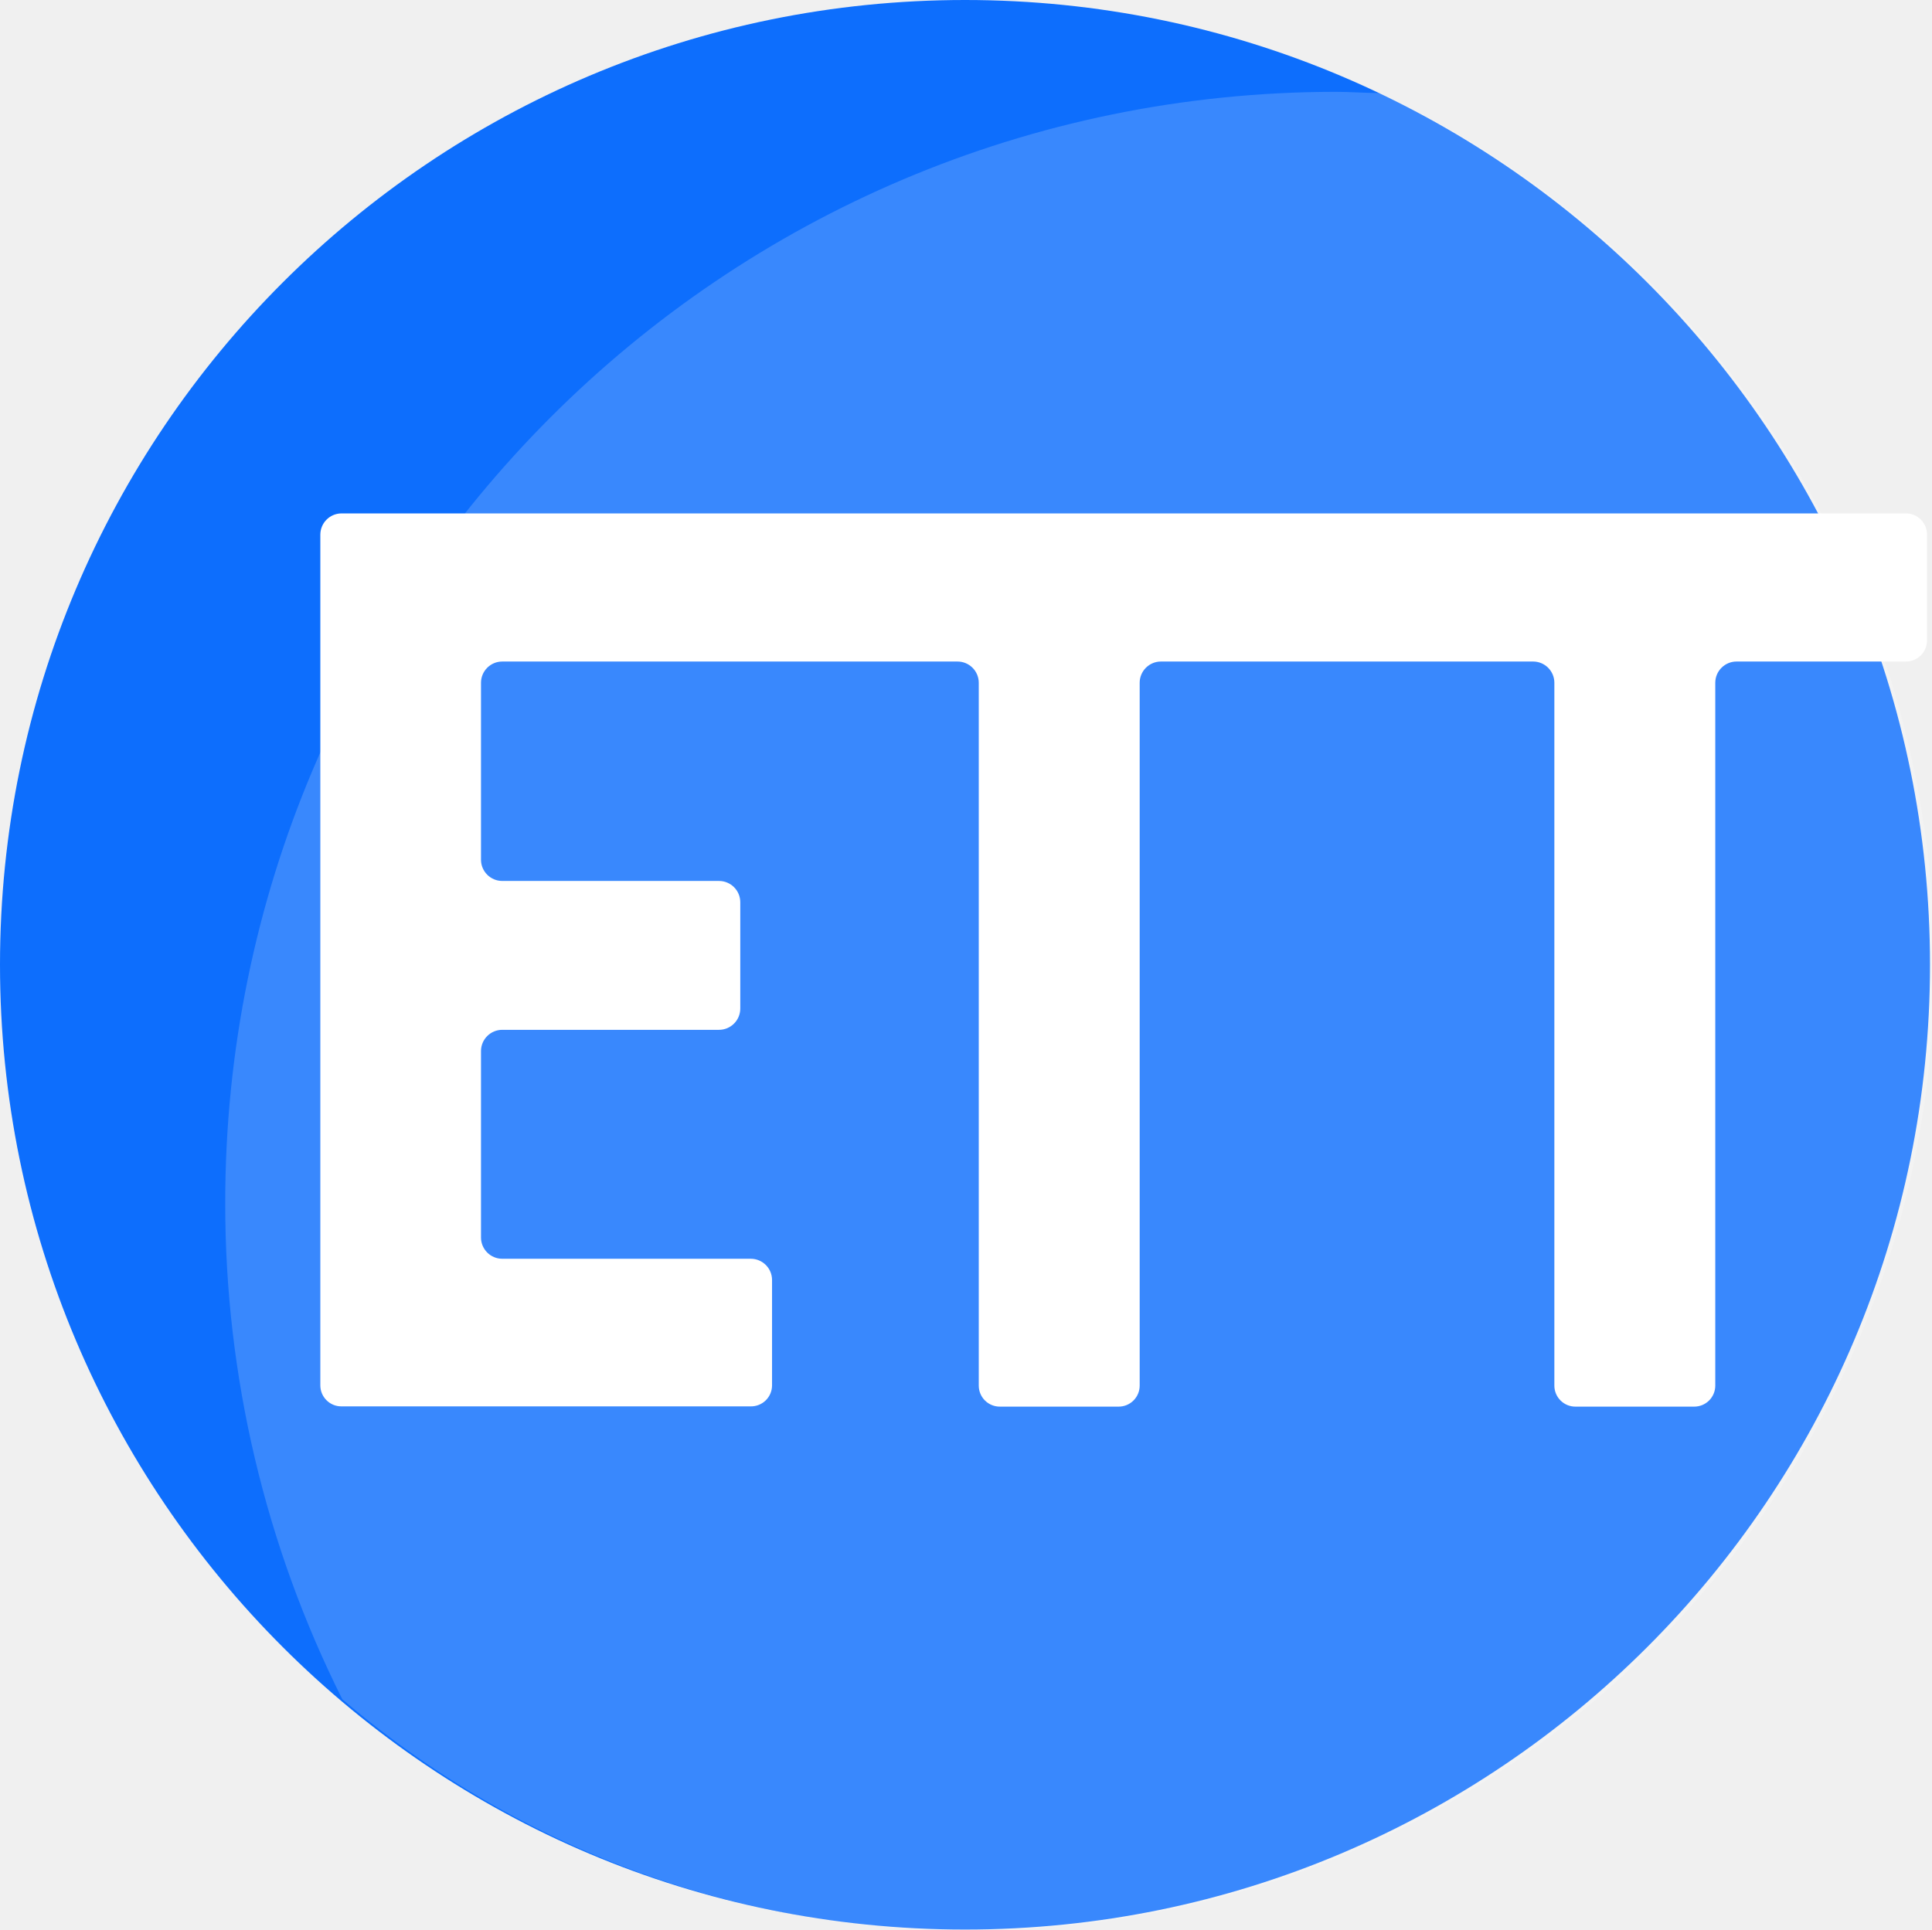
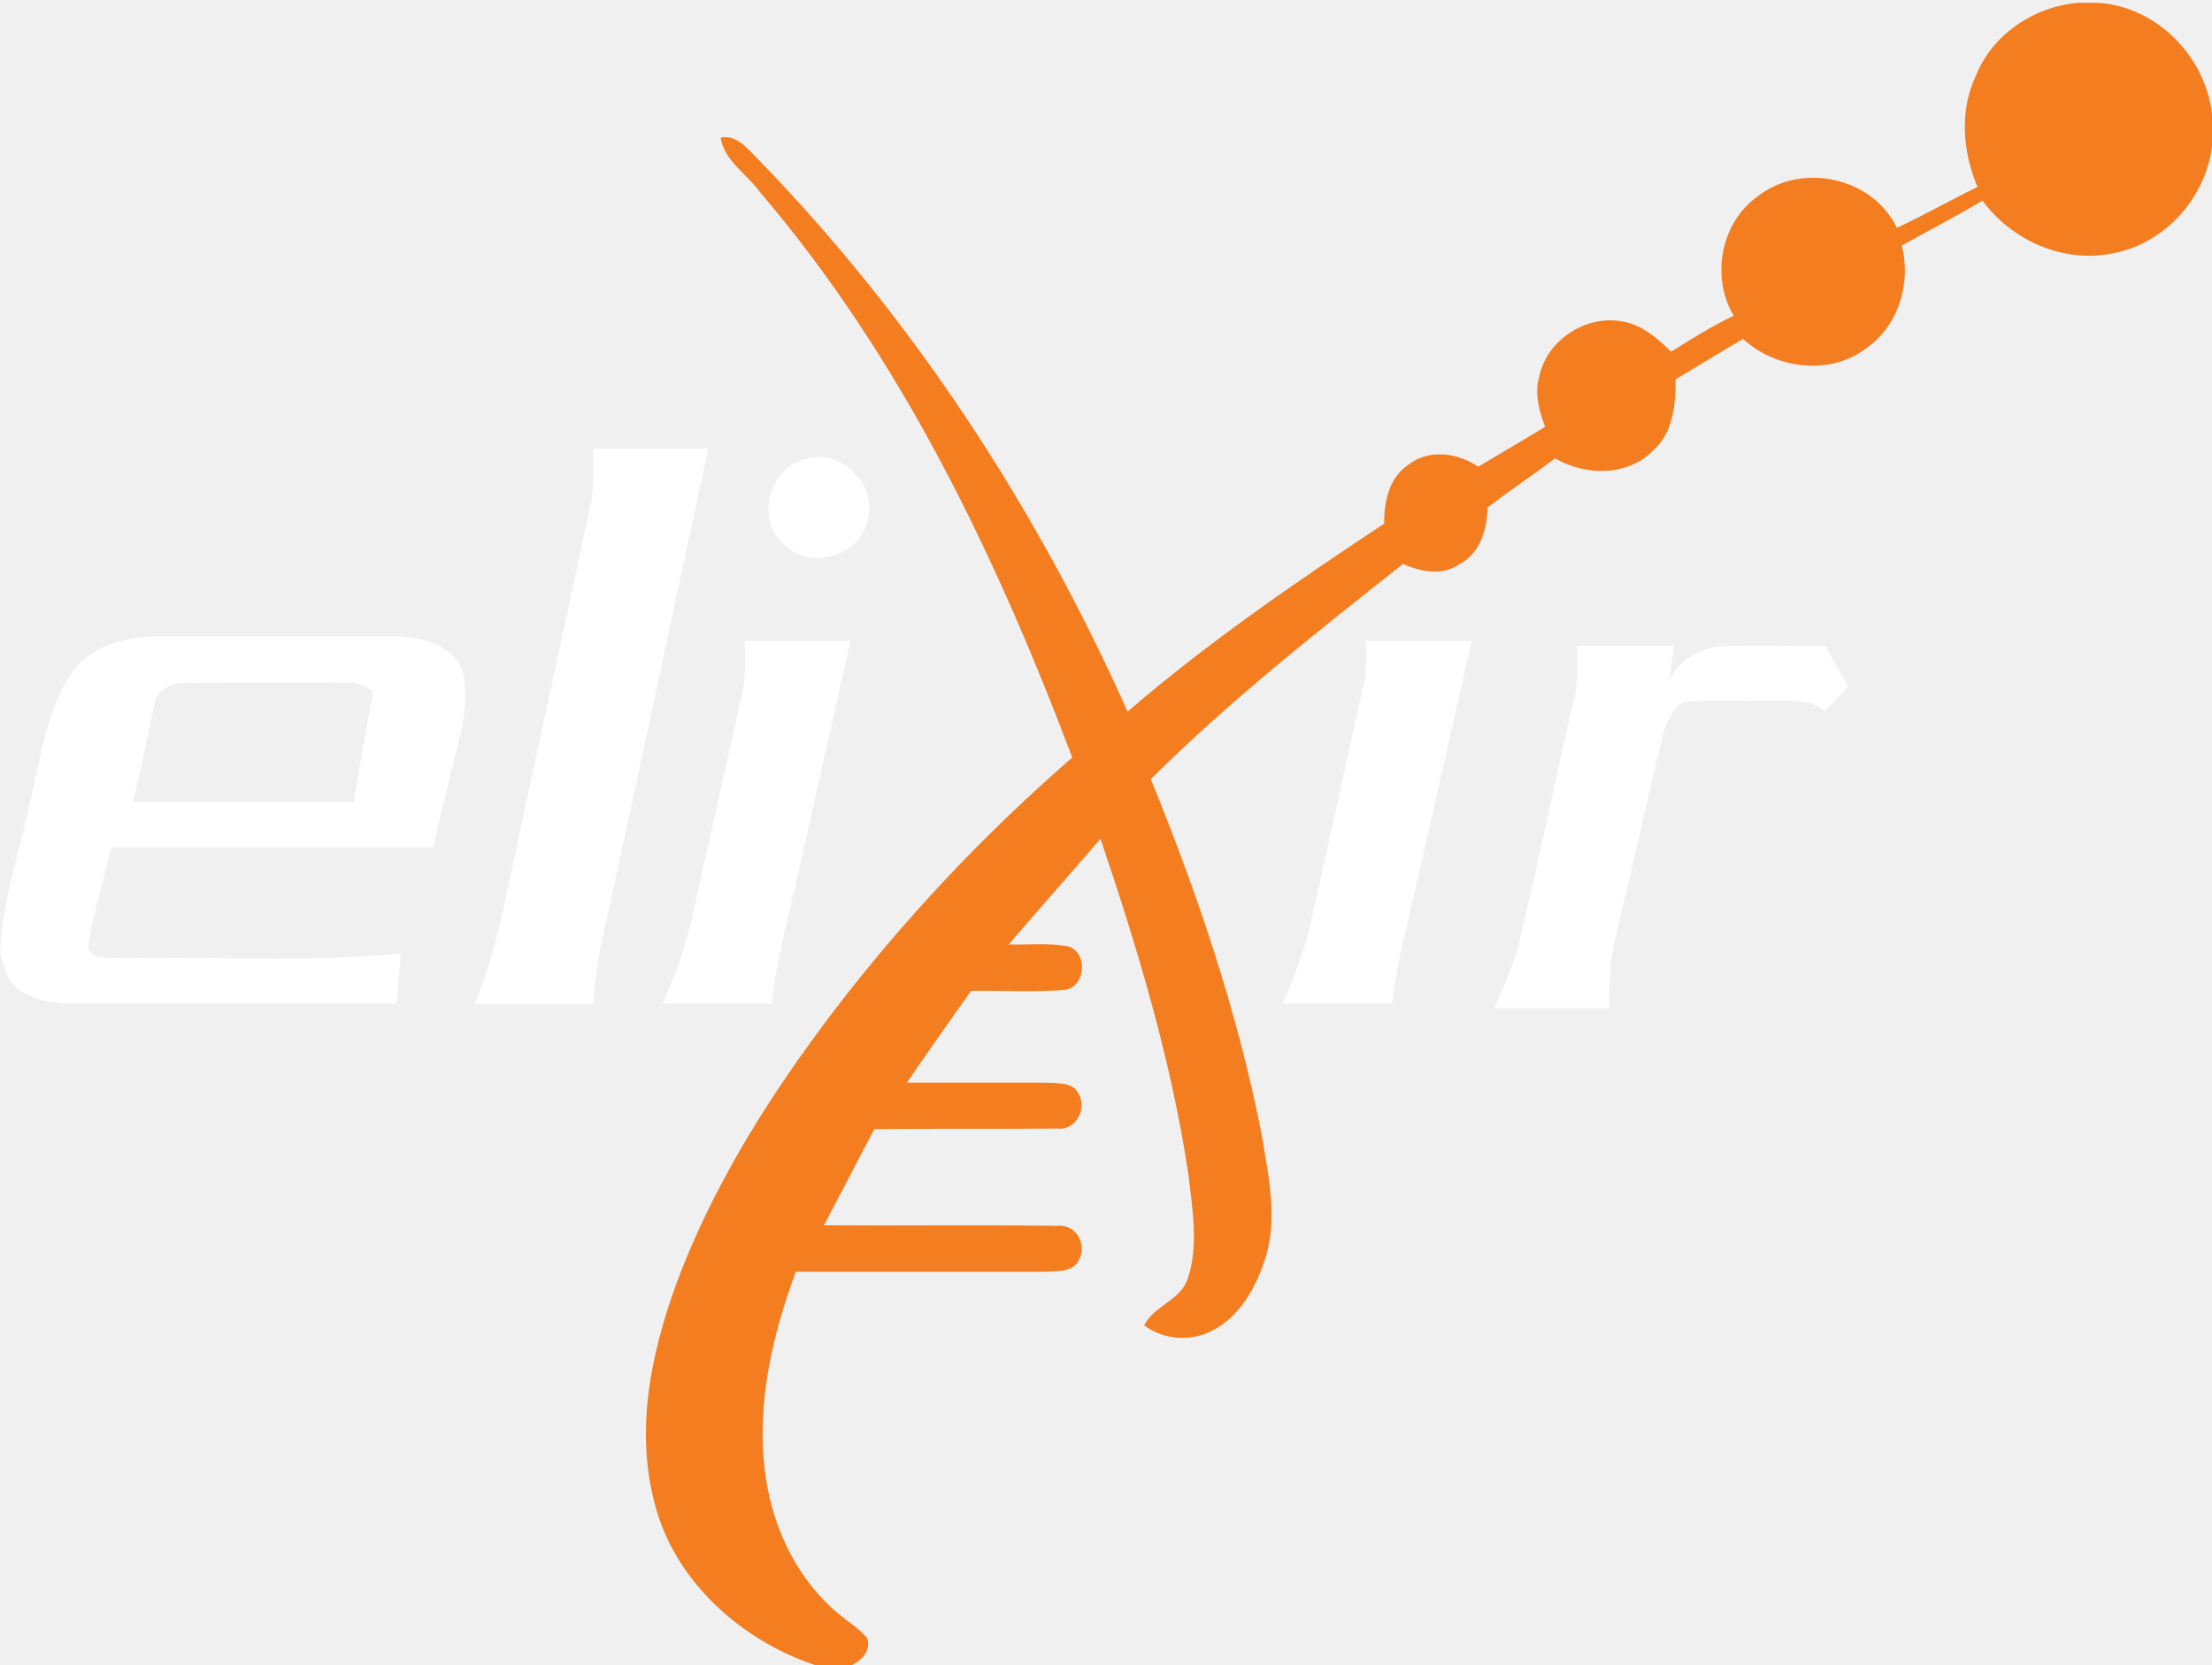
- <svg xmlns="http://www.w3.org/2000/svg" id="Layer_1" data-name="Layer 1" width="77.2" height="77.12" viewBox="0 0 77.2 77.12">
-   <defs>
-     <style>
-       .cls-1 {
-         fill: #0d6efd;
-       }
- 
-       .cls-2, .cls-3 {
-         fill: #fff;
-       }
- 
-       .cls-2 {
-         opacity: 0.18;
-       }
-     </style>
-   </defs>
-   <g>
-     <circle class="cls-1" cx="38.56" cy="38.56" r="38.56" />
-     <path class="cls-2" d="M9,48.08a44.19,44.19,0,0,0,4.68,19.84A38.56,38.56,0,1,0,55.16,3.72c-.59,0-1.19-.05-1.79-.05A44.4,44.4,0,0,0,9,48.08Z" />
-     <path class="cls-3" d="M54,20.52H13.64a.85.85,0,0,0-.84.85v34a.84.84,0,0,0,.84.84H30a.84.84,0,0,0,.85-.84V51.16a.85.85,0,0,0-.85-.85H20.07a.85.85,0,0,1-.85-.85V42a.85.85,0,0,1,.85-.84h8.66a.85.85,0,0,0,.85-.85V36.06a.85.85,0,0,0-.85-.85H20.07a.85.85,0,0,1-.85-.84V27.29a.85.85,0,0,1,.85-.85H38.26a.85.85,0,0,1,.85.85V55.38a.84.84,0,0,0,.85.84h4.73a.84.84,0,0,0,.85-.84V27.29a.85.85,0,0,1,.84-.85H61.27a.85.85,0,0,1,.84.85V55.38a.84.84,0,0,0,.85.84h4.73a.84.84,0,0,0,.85-.84V27.29a.85.85,0,0,1,.85-.85h6.77a.84.84,0,0,0,.84-.85V21.37a.84.84,0,0,0-.84-.85Z" />
-   </g>
+ <svg xmlns="http://www.w3.org/2000/svg" version="1.1" id="Layer_1" x="0px" y="0px" viewBox="0 0 400 301" style="enable-background:new 0 0 400 301;" xml:space="preserve">
+   <style type="text/css">
+ 	.st0{fill:#F47D20;}
+ 	.st1{fill:#FFFFFF;}
+ </style>
+   <path class="st0" d="M375.8,0.5h3.4c11.1,0.6,20.2,10.3,20.9,21.2v3.7c-0.7,9.8-8.3,18.6-18,20.4c-8.9,1.9-18.3-2.3-23.6-9.5  c-4.8,2.8-9.7,5.4-14.6,8.1c1.7,6.7-0.5,14.4-6.3,18.5c-6.6,5.1-16.4,3.9-22.4-1.6c-4.1,2.4-8.2,4.9-12.2,7.3c0,4.5-0.4,9.6-4,12.8  c-4.6,4.8-12.3,4.7-17.8,1.5c-4,3-8.2,5.8-12.2,8.9c-0.1,4-1.4,8.4-5.2,10.3c-3.1,2.1-6.9,1.3-10.1-0.1  c-15.7,12.4-31.4,24.8-45.6,38.9c8.5,20.9,15.8,42.4,20.1,64.6c1.2,7.4,3,15.3,0.4,22.7c-1.7,5-4.6,10.1-9.5,12.5  c-3.9,2-8.7,1.6-12.2-1c1.8-3.6,6.6-4.5,7.9-8.5c2-6.1,0.8-12.6,0.1-18.8c-3.1-20.7-9.2-40.9-15.9-60.7  c-5.5,6.4-11.1,12.7-16.6,19.1c3.5,0.1,7-0.3,10.5,0.3c3.8,0.8,3.6,7.2-0.2,7.9c-5.7,0.5-11.4,0.1-17.1,0.2  c-3.9,5.5-7.8,11-11.6,16.6c8.4,0,16.8,0,25.2,0c2.1,0.1,4.9-0.1,5.9,2.1c1.5,2.7-0.6,6.6-3.9,6.2c-11,0.1-22.1,0-33.1,0.1  c-3,5.8-6.1,11.6-9.1,17.4c14.1,0.1,28.1-0.1,42.2,0.1c3.2-0.4,5.4,3.2,4,5.9c-0.9,2.5-3.9,2.3-6.1,2.4c-15.1,0-30.1,0-45.2,0  c-4.2,11.4-7.1,23.7-5.6,35.9c1.1,9.3,5.1,18.4,12,24.8c2.1,2,4.6,3.4,6.5,5.5c1,3-2.1,4.9-4.5,5.7h-2.4  c-14.6-4-27.9-15.3-31.6-30.3c-3.6-14-0.2-28.6,4.9-41.8c6.6-16.8,16.4-32.2,27.3-46.6c12.8-16.8,27.4-32.3,43.4-46.2  c-13.8-36.5-31-72.5-56.6-102.4c-2.3-3.2-6.3-5.5-7-9.7c2.7-0.6,4.6,1.7,6.3,3.4c28.3,29,50.8,63.4,67.3,100.4  c14.5-12.5,30.4-23.4,46.4-34c0-3.9,0.8-8.2,4.3-10.6c3.8-3,9-2.2,12.7,0.3c4.1-2.4,8.1-4.8,12.1-7.2c-1.1-3-2-6.1-1-9.3  c1.4-6.4,8.3-10.9,14.7-9.8c3.7,0.5,6.5,3,9.1,5.5c3.7-2.3,7.3-4.6,11.3-6.5c-4.2-7.1-2.3-17,4.5-21.7c7.9-6.1,20.7-3.3,25,5.8  c5-2.3,9.7-5,14.6-7.4c-2.7-6.3-3.3-13.8-0.3-20.1C360.3,6.2,367.8,1.2,375.8,0.5z" />
+   <path class="st1" d="M106.5,92.7c1-3.8,0.8-7.7,0.8-11.6c6.9,0,13.9,0,20.8,0c-6.1,28.1-12.1,56.2-18.2,84.3  c-1.3,5.3-2.3,10.7-2.6,16.2c-7.2,0-14.3,0-21.5,0c2.7-6.4,4.4-13.1,5.8-19.9C96.5,138.6,101.6,115.7,106.5,92.7z" />
+   <path class="st1" d="M145.4,83.1c6.6-2.3,13.6,4.7,11.4,11.3c-1.6,6.3-10.3,8.7-14.9,4.2C136.6,94.3,138.8,84.8,145.4,83.1z" />
+   <path class="st1" d="M12.7,122.1c3.2-5.1,9.7-6.9,15.4-7c14.3,0,28.6,0,43,0c4.6,0,10.3,1.2,12.4,5.8c1,3.3,0.7,7,0.1,10.4  c-1.8,7.3-3.6,14.7-5.3,22c-19.4,0-38.8,0-58.2,0c-1.3,5.8-3.1,11.4-4.1,17.3c-0.5,2.8,3.2,2.6,5,2.7c17.2-0.4,34.4,0.9,51.5-0.9  c-0.3,3-0.5,6.1-0.8,9.1c-19.2,0-38.3,0-57.5,0c-3.6,0-7.5-0.3-10.6-2.4c-2.2-1.4-2.8-4-3.5-6.4v-2c0.6-8.7,3.6-17.1,5.3-25.6  C7.4,137.3,8.2,129,12.7,122.1z M27.9,127.3c-1.1,5.9-2.5,11.8-3.8,17.7c13.3,0,26.6,0,39.9,0c1-6.7,2.3-13.4,3.5-20  c-1.4-0.8-2.8-1.7-4.5-1.5c-9.7-0.1-19.4,0-29.1,0C31.4,123.3,28.4,124.6,27.9,127.3z" />
+   <path class="st1" d="M134.7,115.9c6.4,0,12.7,0,19.1,0c-3.4,15.2-6.9,30.5-10.3,45.7c-1.5,6.6-3.3,13.1-3.9,19.9  c-6.6,0-13.2,0-19.8,0c2.2-4.8,4-9.8,5.2-14.9c3.1-13.9,6.2-27.8,9.3-41.6C134.9,122,134.7,118.9,134.7,115.9z" />
+   <path class="st1" d="M247,115.9c6.4,0,12.7,0,19.1,0c-3.8,16.9-7.6,33.8-11.5,50.7c-1.2,4.9-2.3,9.9-2.8,14.9c-6.6,0-13.2,0-19.9,0  c2.3-4.9,4.1-10.1,5.3-15.4c3.1-13.8,6.1-27.6,9.2-41.5C247.2,121.7,247,118.8,247,115.9z" />
+   <path class="st1" d="M285.2,116.8c5.8,0,11.7,0,17.5,0c-0.3,2.1-0.5,4.3-0.9,6.4c1.6-3.8,5.5-6,9.5-6.3c6.3-0.3,12.6,0,18.8-0.1  c1.4,2.5,2.7,4.9,4.1,7.4c-1.4,1.5-2.8,2.9-4.2,4.4c-3.2-2.6-7.4-1.7-11.1-1.9c-4.8,0.2-9.6-0.3-14.4,0.3c-2.1,1-3,3.5-3.7,5.6  c-3,12.4-5.8,24.8-8.7,37.1c-1,4.1-1.1,8.4-1.1,12.6c-6.9,0-13.9,0-20.8,0c1.6-3.9,3.6-7.7,4.5-11.8c3.5-14.6,6.5-29.4,9.9-44  C285.4,123.4,285.3,120,285.2,116.8z" />
</svg>
